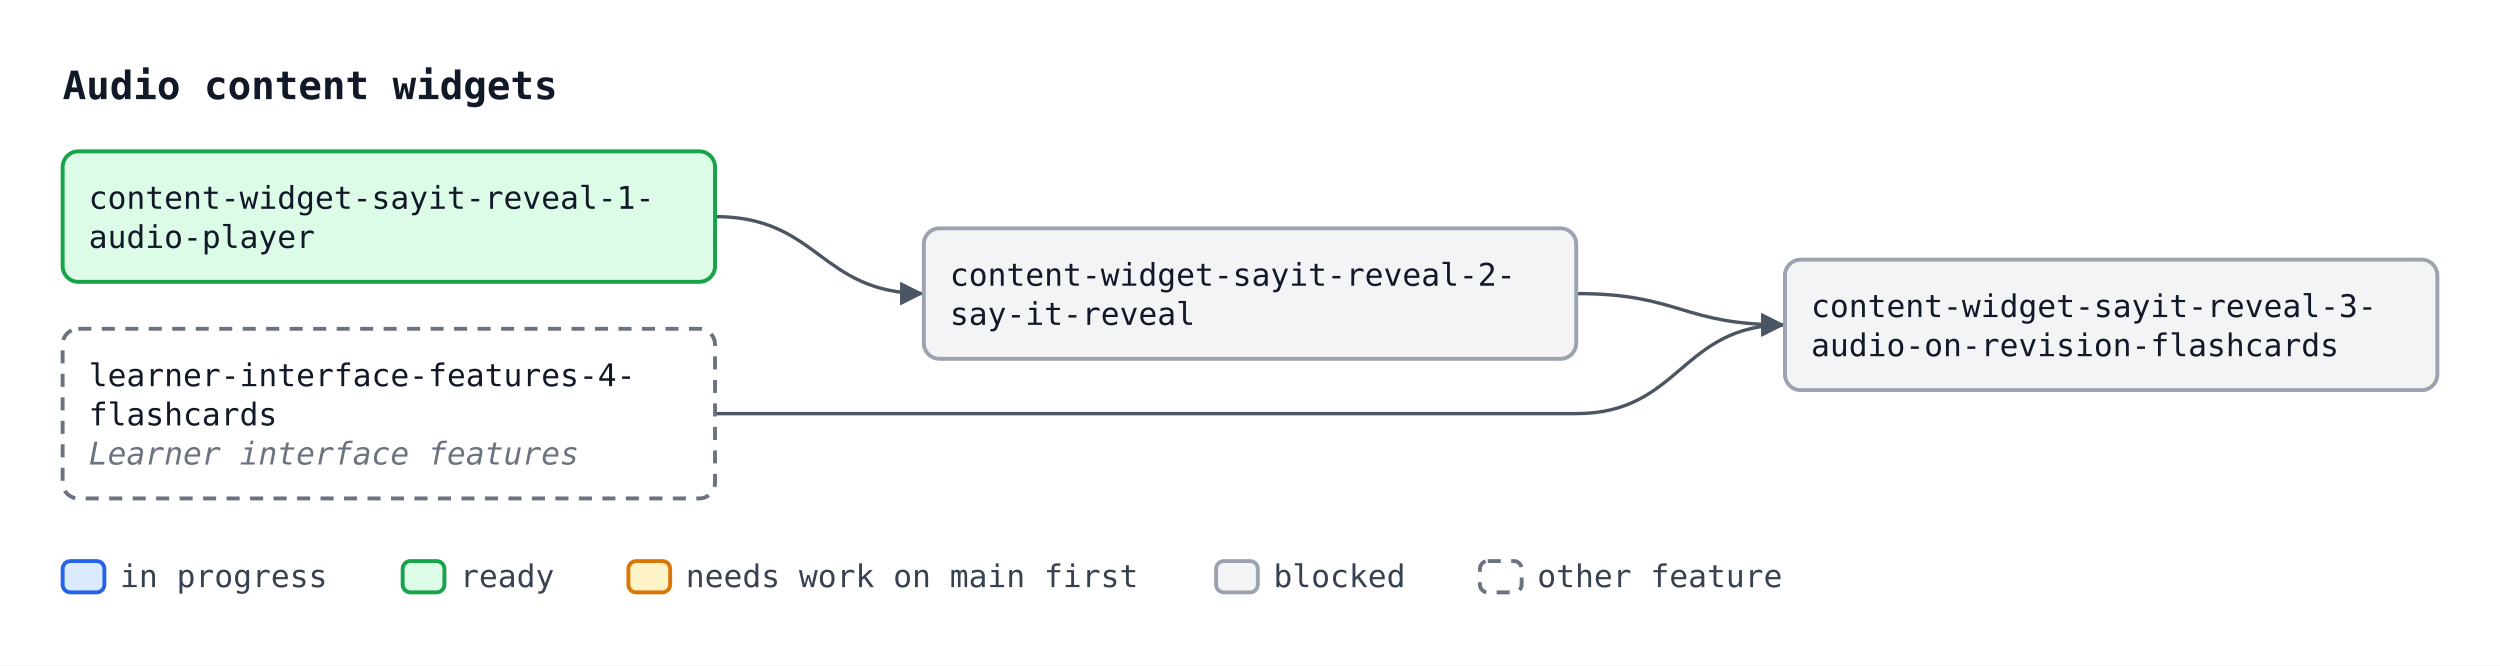
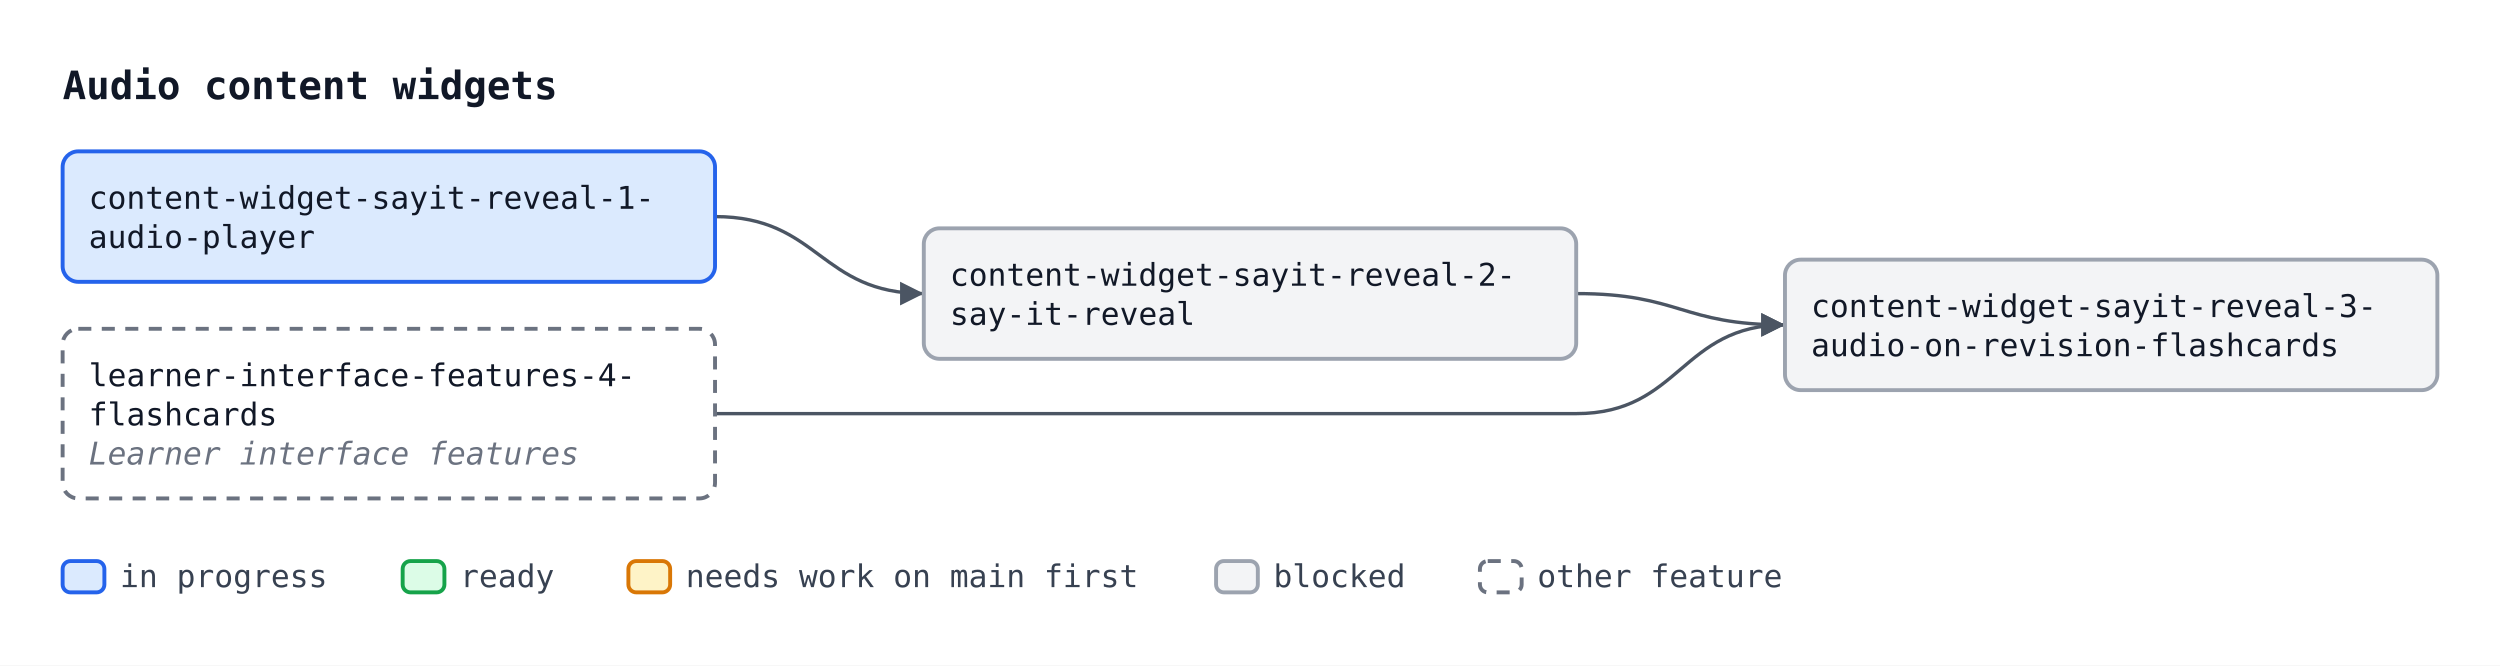
<svg xmlns="http://www.w3.org/2000/svg" width="958" height="255" viewBox="0 0 958 255" font-family="ui-monospace, SFMono-Regular, Menlo, Consolas, monospace" font-size="12">
  <defs>
    <marker id="arrow" viewBox="0 0 10 10" refX="10" refY="5" markerWidth="7" markerHeight="7" orient="auto-start-reverse">
      <path d="M0,0 L10,5 L0,10 z" fill="#4b5563" />
    </marker>
  </defs>
  <rect width="958" height="255" fill="#ffffff" />
  <text x="24" y="38" font-size="15" font-weight="bold" fill="#111827">Audio content widgets</text>
  <path d="M274.0,83.0 C314.0,83.0 314.0,112.5 354.0,112.5" fill="none" stroke="#4b5563" stroke-width="1.3" marker-end="url(#arrow)" />
  <path d="M604.0,112.5 C644.0,112.5 644.0,124.5 684.0,124.5" fill="none" stroke="#4b5563" stroke-width="1.3" marker-end="url(#arrow)" />
  <path d="M274.0,158.5 C314.0,158.5 314.0,158.5 354.0,158.5 L604.0,158.5 C644.0,158.5 644.0,124.5 684.0,124.5" fill="none" stroke="#4b5563" stroke-width="1.3" marker-end="url(#arrow)" />
-   <rect x="24.0" y="58.0" width="250" height="50" rx="6" fill="#dcfce7" stroke="#16a34a" stroke-width="1.5" />
+   <rect x="24.0" y="58.0" width="250" height="50" rx="6" fill="#dbeafe" stroke="#2563eb" stroke-width="1.5" />
  <text x="34.0" y="80.0" fill="#111827">content-widget-sayit-reveal-1-</text>
  <text x="34.0" y="95.0" fill="#111827">audio-player</text>
  <rect x="354.0" y="87.5" width="250" height="50" rx="6" fill="#f3f4f6" stroke="#9ca3af" stroke-width="1.5" />
  <text x="364.0" y="109.5" fill="#111827">content-widget-sayit-reveal-2-</text>
  <text x="364.0" y="124.5" fill="#111827">say-it-reveal</text>
  <rect x="684.0" y="99.5" width="250" height="50" rx="6" fill="#f3f4f6" stroke="#9ca3af" stroke-width="1.5" />
  <text x="694.0" y="121.5" fill="#111827">content-widget-sayit-reveal-3-</text>
  <text x="694.0" y="136.5" fill="#111827">audio-on-revision-flashcards</text>
  <rect x="24.0" y="126.0" width="250" height="65" rx="6" fill="#ffffff" stroke="#6b7280" stroke-width="1.5" stroke-dasharray="5 4" />
  <text x="34.0" y="148.0" fill="#111827">learner-interface-features-4-</text>
  <text x="34.0" y="163.0" fill="#111827">flashcards</text>
  <text x="34.0" y="178.0" fill="#6b7280" font-style="italic">Learner interface features</text>
  <rect x="24.0" y="215" width="16" height="12" rx="3" fill="#dbeafe" stroke="#2563eb" stroke-width="1.5" />
  <text x="46.0" y="225" fill="#374151">in progress</text>
  <rect x="154.3" y="215" width="16" height="12" rx="3" fill="#dcfce7" stroke="#16a34a" stroke-width="1.5" />
  <text x="176.3" y="225" fill="#374151">ready</text>
  <rect x="240.8" y="215" width="16" height="12" rx="3" fill="#fef3c7" stroke="#d97706" stroke-width="1.5" />
  <text x="262.8" y="225" fill="#374151">needs work on main first</text>
  <rect x="466.0" y="215" width="16" height="12" rx="3" fill="#f3f4f6" stroke="#9ca3af" stroke-width="1.5" />
  <text x="488.0" y="225" fill="#374151">blocked</text>
  <rect x="567.1" y="215" width="16" height="12" rx="3" fill="#ffffff" stroke="#6b7280" stroke-width="1.5" stroke-dasharray="5 4" />
  <text x="589.1" y="225" fill="#374151">other feature</text>
</svg>
